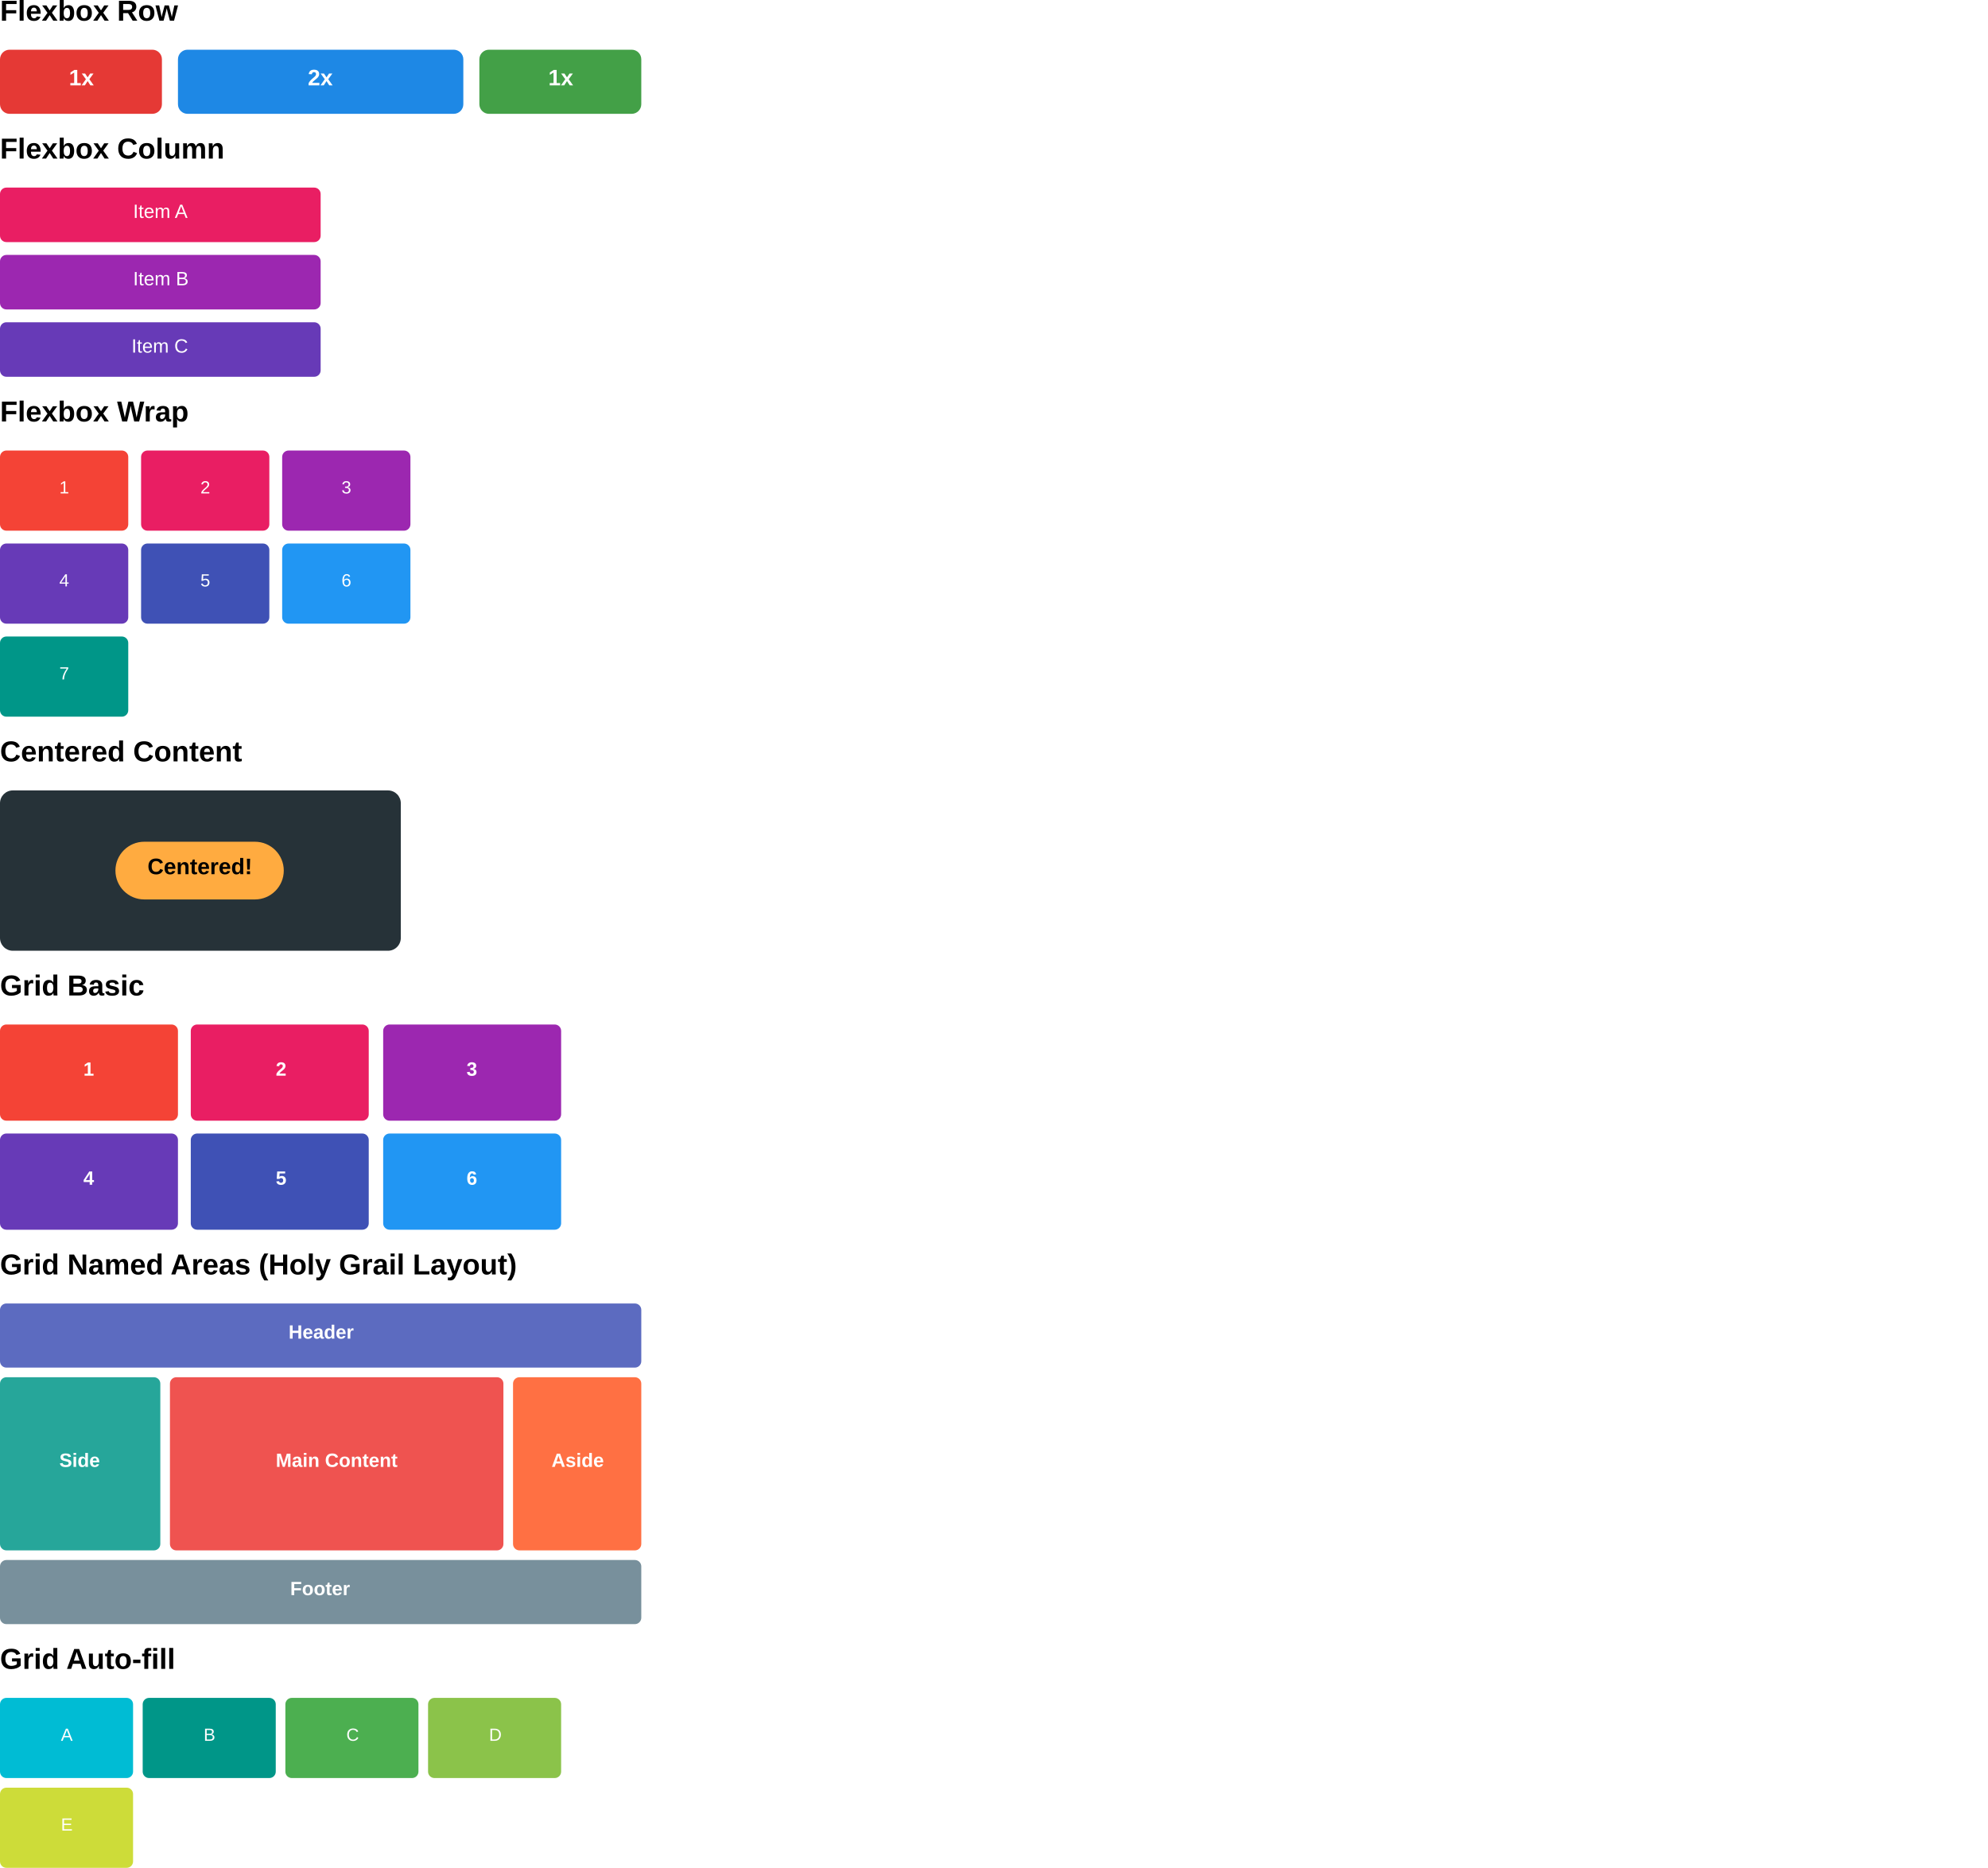
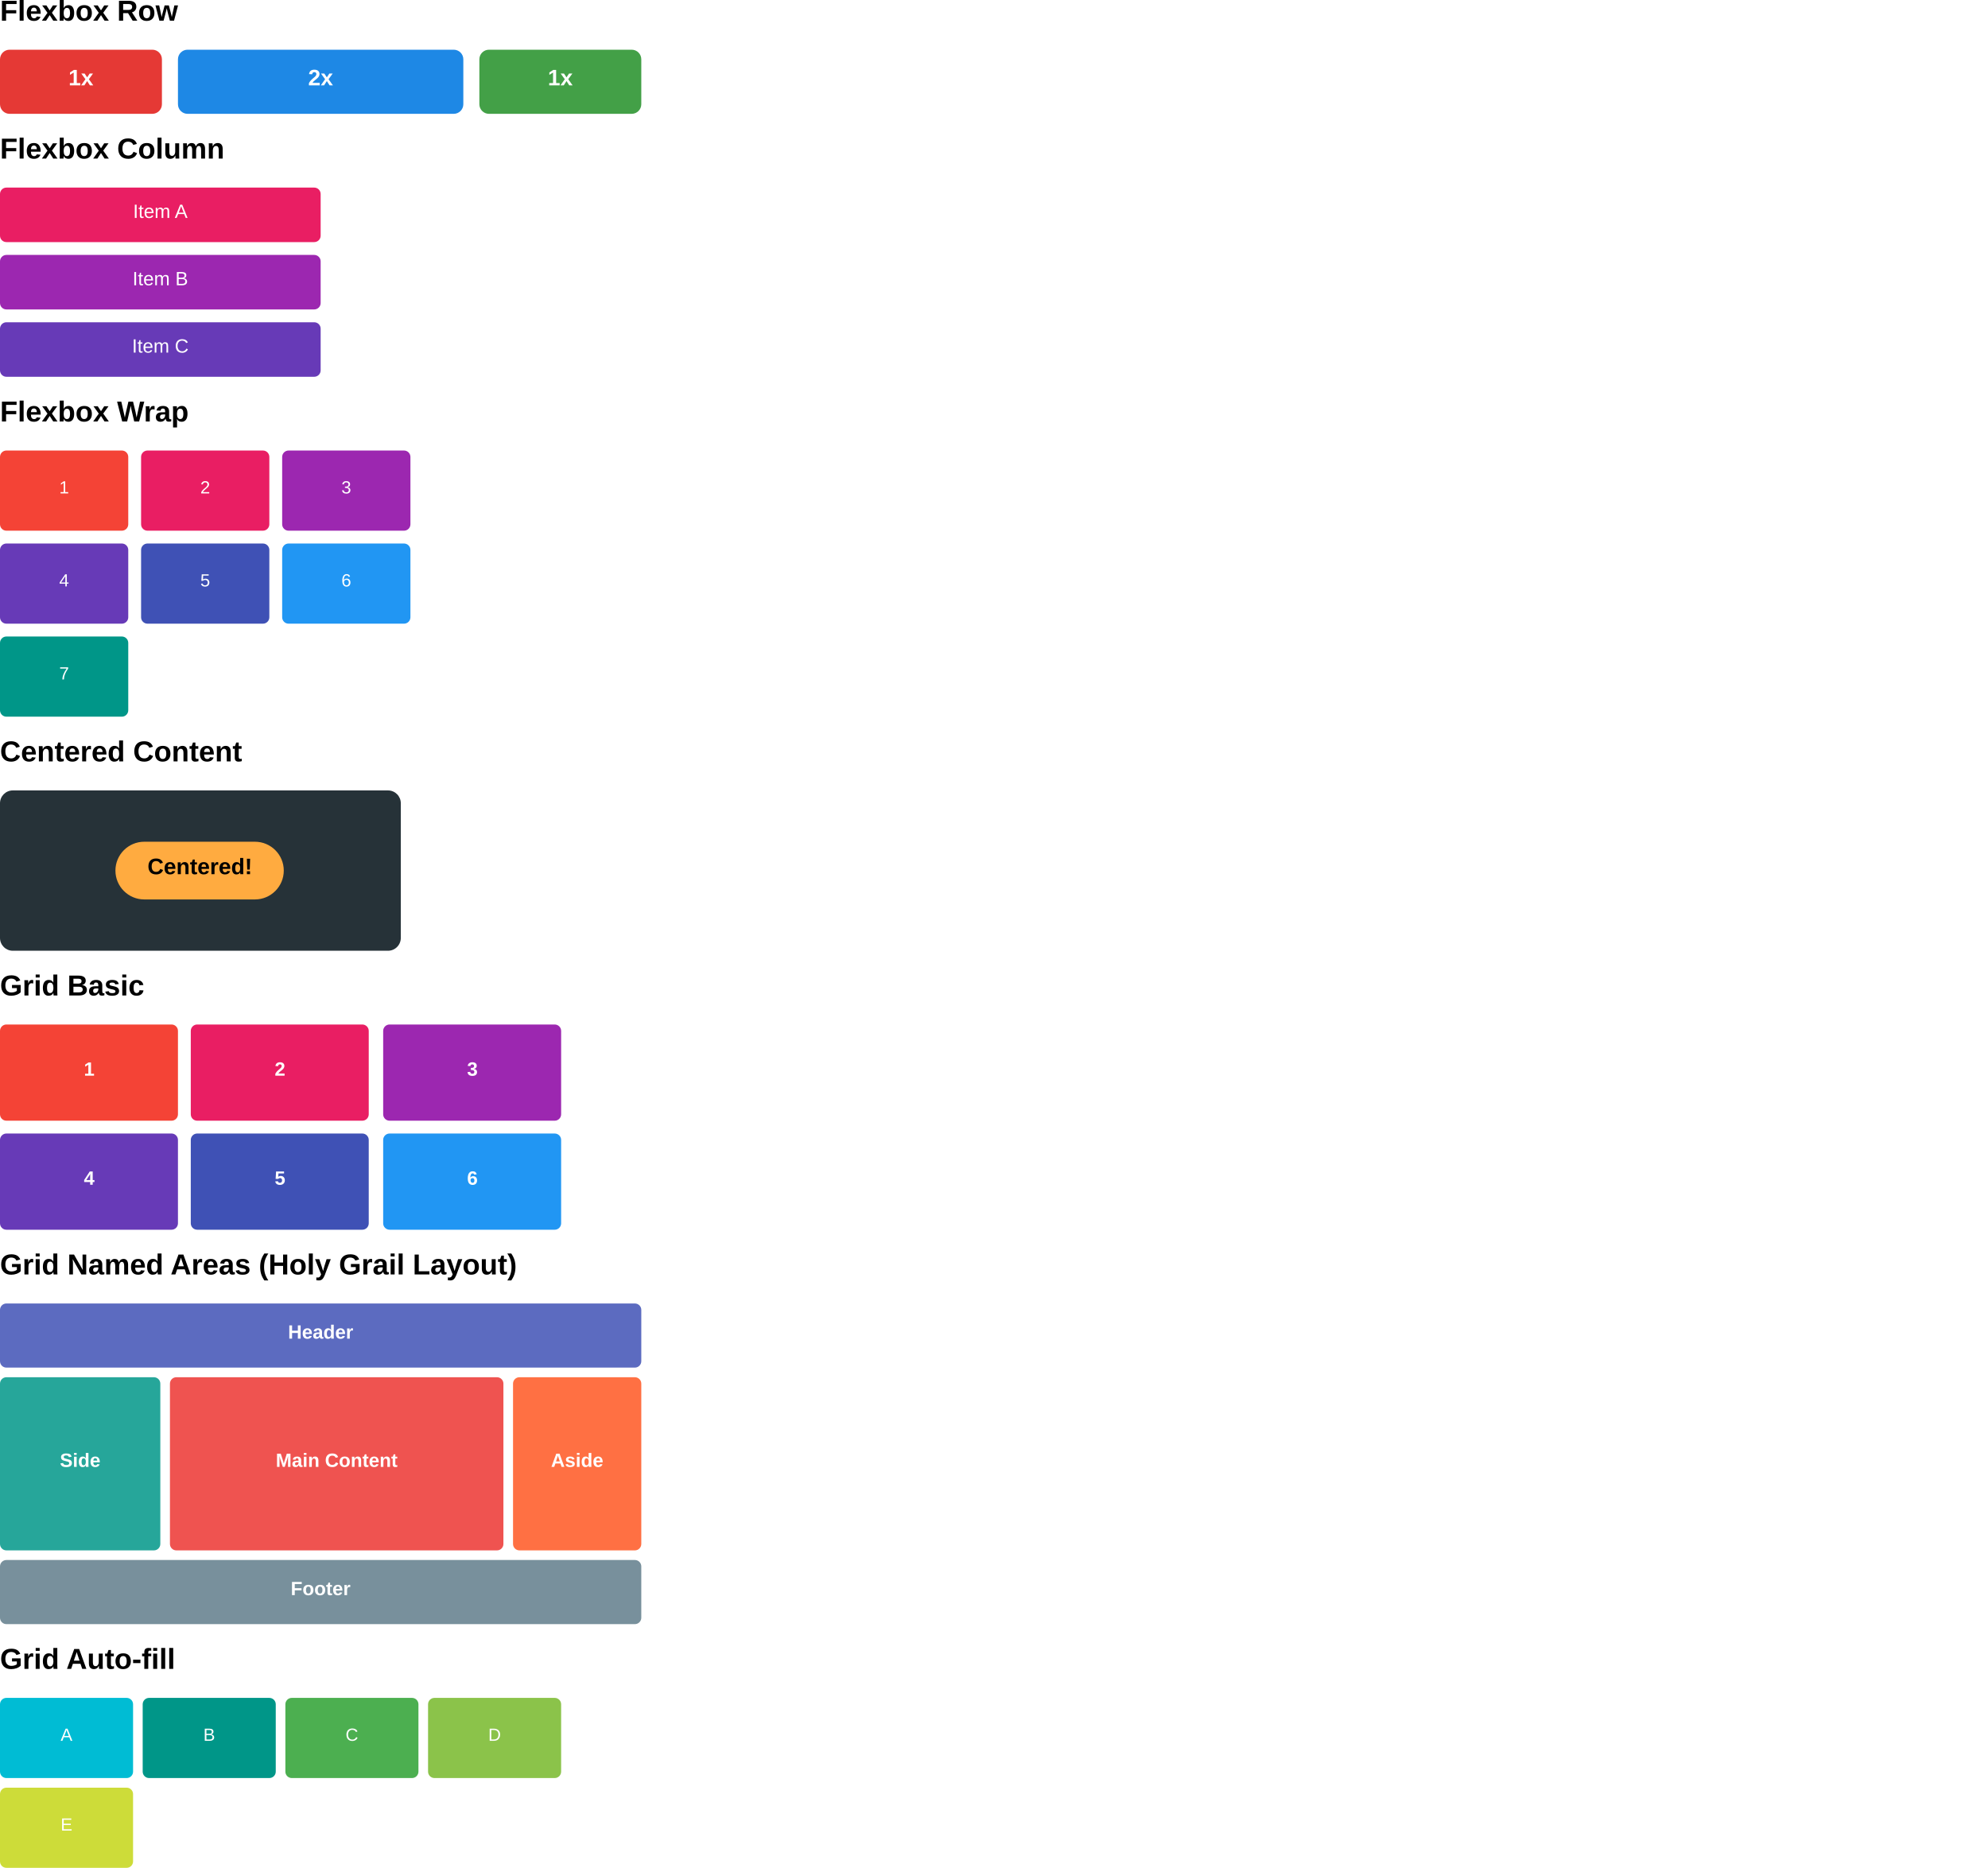
<svg xmlns="http://www.w3.org/2000/svg" width="1240" height="1165" viewBox="0 0 1240 1165">
  <text x="0" y="1" fill="rgb(0, 0, 0)" dominant-baseline="text-before-edge" font-weight="700" font-size="18px" font-family="Arial">Flexbox Row</text>
  <rect x="0" y="31" width="101" height="40" rx="6" ry="6" fill="rgb(229, 57, 53)" />
-   <text x="43" y="44" fill="rgb(255, 255, 255)" dominant-baseline="text-before-edge" font-weight="700" font-size="14px" font-family="Arial">1x</text>
+   <text x="42.7" y="44" fill="rgb(255, 255, 255)" dominant-baseline="text-before-edge" font-weight="700" font-size="14px" font-family="Arial">1x</text>
  <rect x="111" y="31" width="178" height="40" rx="6" ry="6" fill="rgb(30, 136, 229)" />
-   <text x="192" y="44" fill="rgb(255, 255, 255)" dominant-baseline="text-before-edge" font-weight="700" font-size="14px" font-family="Arial">2x</text>
+   <text x="192.2" y="44" fill="rgb(255, 255, 255)" dominant-baseline="text-before-edge" font-weight="700" font-size="14px" font-family="Arial">2x</text>
  <rect x="299" y="31" width="101" height="40" rx="6" ry="6" fill="rgb(67, 160, 71)" />
-   <text x="342" y="44" fill="rgb(255, 255, 255)" dominant-baseline="text-before-edge" font-weight="700" font-size="14px" font-family="Arial">1x</text>
+   <text x="341.7" y="44" fill="rgb(255, 255, 255)" dominant-baseline="text-before-edge" font-weight="700" font-size="14px" font-family="Arial">1x</text>
  <text x="0" y="87" fill="rgb(0, 0, 0)" dominant-baseline="text-before-edge" font-weight="700" font-size="18px" font-family="Arial">Flexbox Column</text>
  <rect x="0" y="117" width="200" height="34" rx="4" ry="4" fill="rgb(233, 30, 99)" />
-   <text x="83" y="128" fill="rgb(255, 255, 255)" dominant-baseline="text-before-edge" font-size="12px" font-family="Arial">Item A</text>
+   <text x="82.98" y="128" fill="rgb(255, 255, 255)" dominant-baseline="text-before-edge" font-size="12px" font-family="Arial">Item A</text>
  <rect x="0" y="159" width="200" height="34" rx="4" ry="4" fill="rgb(156, 39, 176)" />
-   <text x="83" y="170" fill="rgb(255, 255, 255)" dominant-baseline="text-before-edge" font-size="12px" font-family="Arial">Item B</text>
+   <text x="82.66" y="170" fill="rgb(255, 255, 255)" dominant-baseline="text-before-edge" font-size="12px" font-family="Arial">Item B</text>
  <rect x="0" y="201" width="200" height="34" rx="4" ry="4" fill="rgb(103, 58, 183)" />
-   <text x="82" y="212" fill="rgb(255, 255, 255)" dominant-baseline="text-before-edge" font-size="12px" font-family="Arial">Item C</text>
+   <text x="82.33" y="212" fill="rgb(255, 255, 255)" dominant-baseline="text-before-edge" font-size="12px" font-family="Arial">Item C</text>
  <text x="0" y="251" fill="rgb(0, 0, 0)" dominant-baseline="text-before-edge" font-weight="700" font-size="18px" font-family="Arial">Flexbox Wrap</text>
  <rect x="0" y="281" width="80" height="50" rx="4" ry="4" fill="rgb(244, 67, 54)" />
-   <text x="37" y="300.5" fill="rgb(255, 255, 255)" dominant-baseline="text-before-edge" font-size="11px" font-family="Arial">1</text>
+   <text x="36.94" y="300.5" fill="rgb(255, 255, 255)" dominant-baseline="text-before-edge" font-size="11px" font-family="Arial">1</text>
  <rect x="88" y="281" width="80" height="50" rx="4" ry="4" fill="rgb(233, 30, 99)" />
-   <text x="125" y="300.5" fill="rgb(255, 255, 255)" dominant-baseline="text-before-edge" font-size="11px" font-family="Arial">2</text>
+   <text x="124.94" y="300.5" fill="rgb(255, 255, 255)" dominant-baseline="text-before-edge" font-size="11px" font-family="Arial">2</text>
  <rect x="176" y="281" width="80" height="50" rx="4" ry="4" fill="rgb(156, 39, 176)" />
-   <text x="213" y="300.5" fill="rgb(255, 255, 255)" dominant-baseline="text-before-edge" font-size="11px" font-family="Arial">3</text>
+   <text x="212.94" y="300.5" fill="rgb(255, 255, 255)" dominant-baseline="text-before-edge" font-size="11px" font-family="Arial">3</text>
  <rect x="0" y="339" width="80" height="50" rx="4" ry="4" fill="rgb(103, 58, 183)" />
-   <text x="37" y="358.5" fill="rgb(255, 255, 255)" dominant-baseline="text-before-edge" font-size="11px" font-family="Arial">4</text>
+   <text x="36.94" y="358.5" fill="rgb(255, 255, 255)" dominant-baseline="text-before-edge" font-size="11px" font-family="Arial">4</text>
  <rect x="88" y="339" width="80" height="50" rx="4" ry="4" fill="rgb(63, 81, 181)" />
-   <text x="125" y="358.5" fill="rgb(255, 255, 255)" dominant-baseline="text-before-edge" font-size="11px" font-family="Arial">5</text>
+   <text x="124.94" y="358.5" fill="rgb(255, 255, 255)" dominant-baseline="text-before-edge" font-size="11px" font-family="Arial">5</text>
  <rect x="176" y="339" width="80" height="50" rx="4" ry="4" fill="rgb(33, 150, 243)" />
-   <text x="213" y="358.5" fill="rgb(255, 255, 255)" dominant-baseline="text-before-edge" font-size="11px" font-family="Arial">6</text>
+   <text x="212.94" y="358.5" fill="rgb(255, 255, 255)" dominant-baseline="text-before-edge" font-size="11px" font-family="Arial">6</text>
  <rect x="0" y="397" width="80" height="50" rx="4" ry="4" fill="rgb(0, 150, 136)" />
-   <text x="37" y="416.5" fill="rgb(255, 255, 255)" dominant-baseline="text-before-edge" font-size="11px" font-family="Arial">7</text>
+   <text x="36.94" y="416.5" fill="rgb(255, 255, 255)" dominant-baseline="text-before-edge" font-size="11px" font-family="Arial">7</text>
  <text x="0" y="463" fill="rgb(0, 0, 0)" dominant-baseline="text-before-edge" font-weight="700" font-size="18px" font-family="Arial">Centered Content</text>
  <rect x="0" y="493" width="250" height="100" rx="8" ry="8" fill="rgb(38, 50, 56)" />
  <rect x="72" y="525" width="105" height="36" rx="18" ry="18" fill="rgb(255, 171, 64)" />
  <text x="92" y="536" fill="rgb(0, 0, 0)" dominant-baseline="text-before-edge" font-weight="700" font-size="14px" font-family="Arial">Centered!</text>
  <text x="0" y="609" fill="rgb(0, 0, 0)" dominant-baseline="text-before-edge" font-weight="700" font-size="18px" font-family="Arial">Grid Basic</text>
  <rect x="0" y="639" width="111" height="60" rx="4" ry="4" fill="rgb(244, 67, 54)" />
-   <text x="52" y="663" fill="rgb(255, 255, 255)" dominant-baseline="text-before-edge" font-weight="700" font-size="12px" font-family="Arial">1</text>
+   <text x="52.31" y="663" fill="rgb(255, 255, 255)" dominant-baseline="text-before-edge" font-weight="700" font-size="12px" font-family="Arial">1</text>
  <rect x="119" y="639" width="111" height="60" rx="4" ry="4" fill="rgb(233, 30, 99)" />
-   <text x="172" y="663" fill="rgb(255, 255, 255)" dominant-baseline="text-before-edge" font-weight="700" font-size="12px" font-family="Arial">2</text>
+   <text x="171.31" y="663" fill="rgb(255, 255, 255)" dominant-baseline="text-before-edge" font-weight="700" font-size="12px" font-family="Arial">2</text>
  <rect x="239" y="639" width="111" height="60" rx="4" ry="4" fill="rgb(156, 39, 176)" />
-   <text x="291" y="663" fill="rgb(255, 255, 255)" dominant-baseline="text-before-edge" font-weight="700" font-size="12px" font-family="Arial">3</text>
+   <text x="291.33" y="663" fill="rgb(255, 255, 255)" dominant-baseline="text-before-edge" font-weight="700" font-size="12px" font-family="Arial">3</text>
  <rect x="0" y="707" width="111" height="60" rx="4" ry="4" fill="rgb(103, 58, 183)" />
-   <text x="52" y="731" fill="rgb(255, 255, 255)" dominant-baseline="text-before-edge" font-weight="700" font-size="12px" font-family="Arial">4</text>
+   <text x="52.31" y="731" fill="rgb(255, 255, 255)" dominant-baseline="text-before-edge" font-weight="700" font-size="12px" font-family="Arial">4</text>
  <rect x="119" y="707" width="111" height="60" rx="4" ry="4" fill="rgb(63, 81, 181)" />
-   <text x="172" y="731" fill="rgb(255, 255, 255)" dominant-baseline="text-before-edge" font-weight="700" font-size="12px" font-family="Arial">5</text>
+   <text x="171.31" y="731" fill="rgb(255, 255, 255)" dominant-baseline="text-before-edge" font-weight="700" font-size="12px" font-family="Arial">5</text>
  <rect x="239" y="707" width="111" height="60" rx="4" ry="4" fill="rgb(33, 150, 243)" />
-   <text x="291" y="731" fill="rgb(255, 255, 255)" dominant-baseline="text-before-edge" font-weight="700" font-size="12px" font-family="Arial">6</text>
+   <text x="291.33" y="731" fill="rgb(255, 255, 255)" dominant-baseline="text-before-edge" font-weight="700" font-size="12px" font-family="Arial">6</text>
  <text x="0" y="783" fill="rgb(0, 0, 0)" dominant-baseline="text-before-edge" font-weight="700" font-size="18px" font-family="Arial">Grid Named Areas (Holy Grail Layout)</text>
  <rect x="0" y="813" width="400" height="40" rx="4" ry="4" fill="rgb(92, 107, 192)" />
-   <text x="180" y="827" fill="rgb(255, 255, 255)" dominant-baseline="text-before-edge" font-weight="700" font-size="12px" font-family="Arial">Header</text>
+   <text x="179.66" y="827" fill="rgb(255, 255, 255)" dominant-baseline="text-before-edge" font-weight="700" font-size="12px" font-family="Arial">Header</text>
  <rect x="0" y="859" width="100" height="108" rx="4" ry="4" fill="rgb(38, 166, 154)" />
-   <text x="37" y="907" fill="rgb(255, 255, 255)" dominant-baseline="text-before-edge" font-weight="700" font-size="12px" font-family="Arial">Side</text>
+   <text x="37.33" y="907" fill="rgb(255, 255, 255)" dominant-baseline="text-before-edge" font-weight="700" font-size="12px" font-family="Arial">Side</text>
  <rect x="106" y="859" width="208" height="108" rx="4" ry="4" fill="rgb(239, 83, 80)" />
  <text x="172" y="907" fill="rgb(255, 255, 255)" dominant-baseline="text-before-edge" font-weight="700" font-size="12px" font-family="Arial">Main Content</text>
  <rect x="320" y="859" width="80" height="108" rx="4" ry="4" fill="rgb(255, 112, 67)" />
-   <text x="344" y="907" fill="rgb(255, 255, 255)" dominant-baseline="text-before-edge" font-weight="700" font-size="12px" font-family="Arial">Aside</text>
+   <text x="343.66" y="907" fill="rgb(255, 255, 255)" dominant-baseline="text-before-edge" font-weight="700" font-size="12px" font-family="Arial">Aside</text>
  <rect x="0" y="973" width="400" height="40" rx="4" ry="4" fill="rgb(120, 144, 156)" />
-   <text x="181" y="987" fill="rgb(255, 255, 255)" dominant-baseline="text-before-edge" font-weight="700" font-size="12px" font-family="Arial">Footer</text>
+   <text x="181.33" y="987" fill="rgb(255, 255, 255)" dominant-baseline="text-before-edge" font-weight="700" font-size="12px" font-family="Arial">Footer</text>
  <text x="0" y="1029" fill="rgb(0, 0, 0)" dominant-baseline="text-before-edge" font-weight="700" font-size="18px" font-family="Arial">Grid Auto-fill</text>
  <rect x="0" y="1059" width="83" height="50" rx="4" ry="4" fill="rgb(0, 188, 212)" />
-   <text x="38" y="1078.5" fill="rgb(255, 255, 255)" dominant-baseline="text-before-edge" font-size="11px" font-family="Arial">A</text>
+   <text x="37.83" y="1078.5" fill="rgb(255, 255, 255)" dominant-baseline="text-before-edge" font-size="11px" font-family="Arial">A</text>
  <rect x="89" y="1059" width="83" height="50" rx="4" ry="4" fill="rgb(0, 150, 136)" />
-   <text x="127" y="1078.5" fill="rgb(255, 255, 255)" dominant-baseline="text-before-edge" font-size="11px" font-family="Arial">B</text>
+   <text x="126.83" y="1078.5" fill="rgb(255, 255, 255)" dominant-baseline="text-before-edge" font-size="11px" font-family="Arial">B</text>
  <rect x="178" y="1059" width="83" height="50" rx="4" ry="4" fill="rgb(76, 175, 80)" />
-   <text x="216" y="1078.5" fill="rgb(255, 255, 255)" dominant-baseline="text-before-edge" font-size="11px" font-family="Arial">C</text>
+   <text x="215.52" y="1078.5" fill="rgb(255, 255, 255)" dominant-baseline="text-before-edge" font-size="11px" font-family="Arial">C</text>
  <rect x="267" y="1059" width="83" height="50" rx="4" ry="4" fill="rgb(139, 195, 74)" />
-   <text x="305" y="1078.5" fill="rgb(255, 255, 255)" dominant-baseline="text-before-edge" font-size="11px" font-family="Arial">D</text>
+   <text x="304.52" y="1078.5" fill="rgb(255, 255, 255)" dominant-baseline="text-before-edge" font-size="11px" font-family="Arial">D</text>
  <rect x="0" y="1115" width="83" height="50" rx="4" ry="4" fill="rgb(205, 220, 57)" />
-   <text x="38" y="1134.5" fill="rgb(255, 255, 255)" dominant-baseline="text-before-edge" font-size="11px" font-family="Arial">E</text>
+   <text x="37.83" y="1134.5" fill="rgb(255, 255, 255)" dominant-baseline="text-before-edge" font-size="11px" font-family="Arial">E</text>
</svg>
